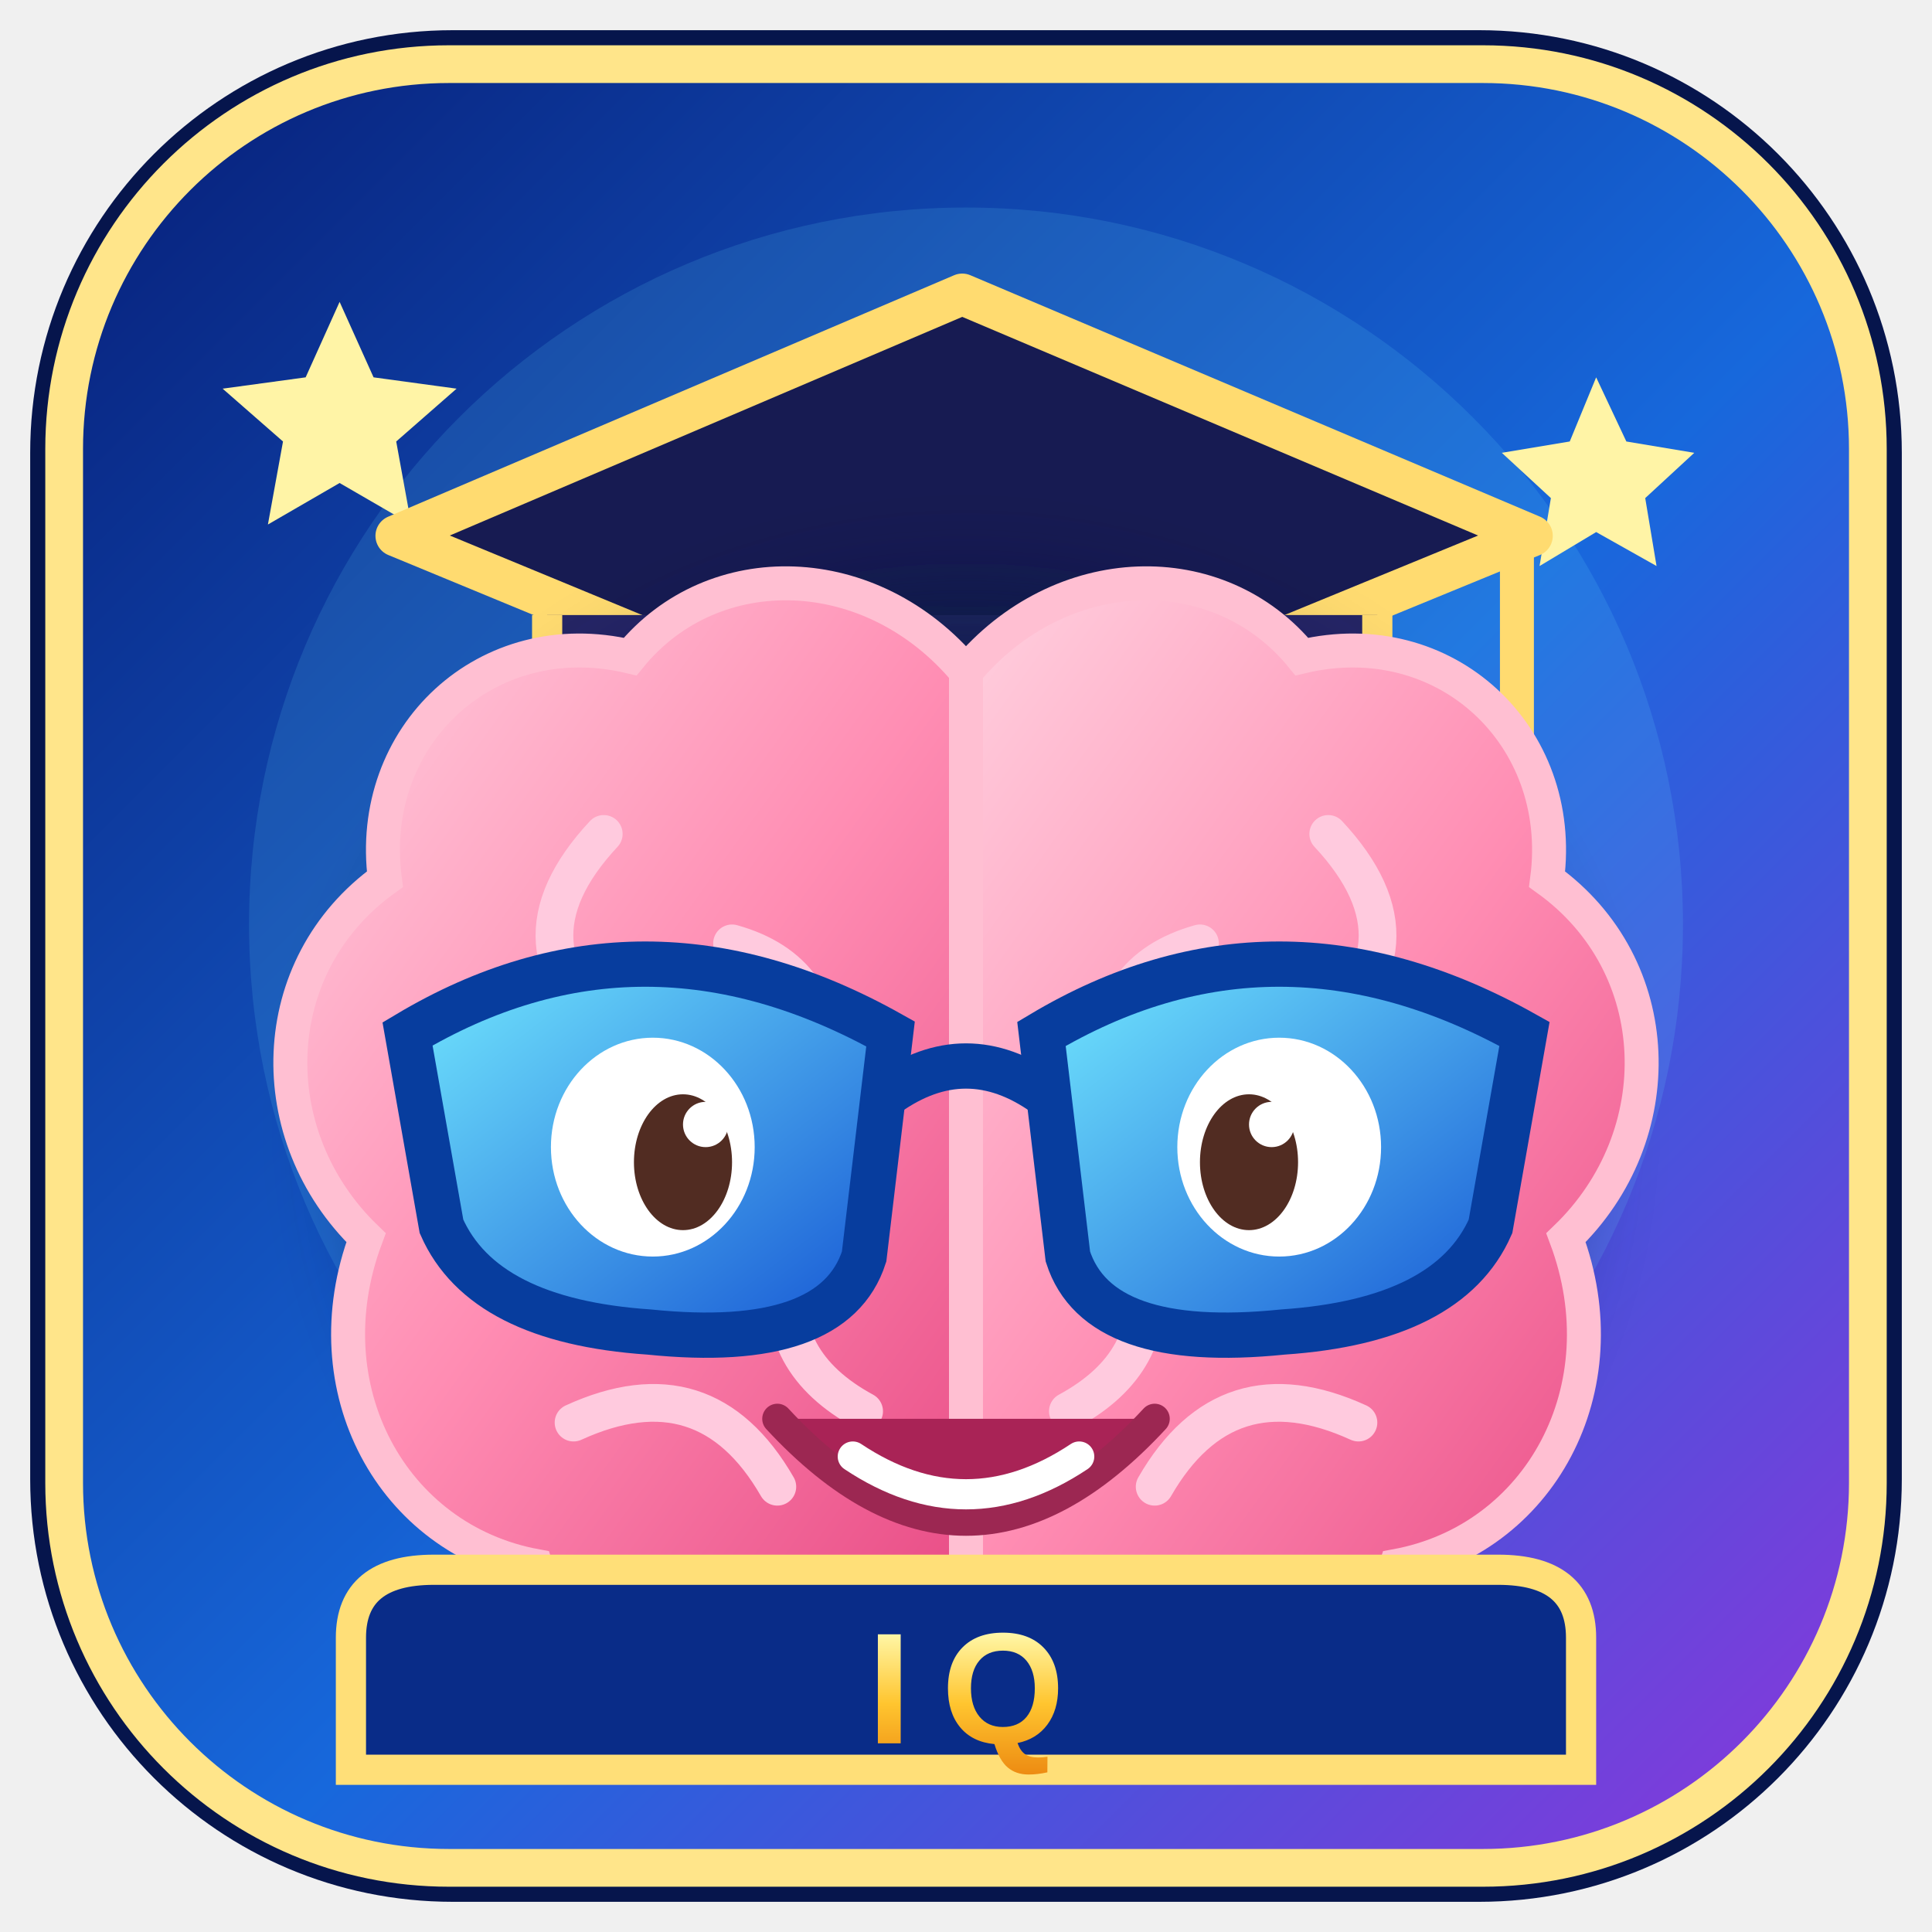
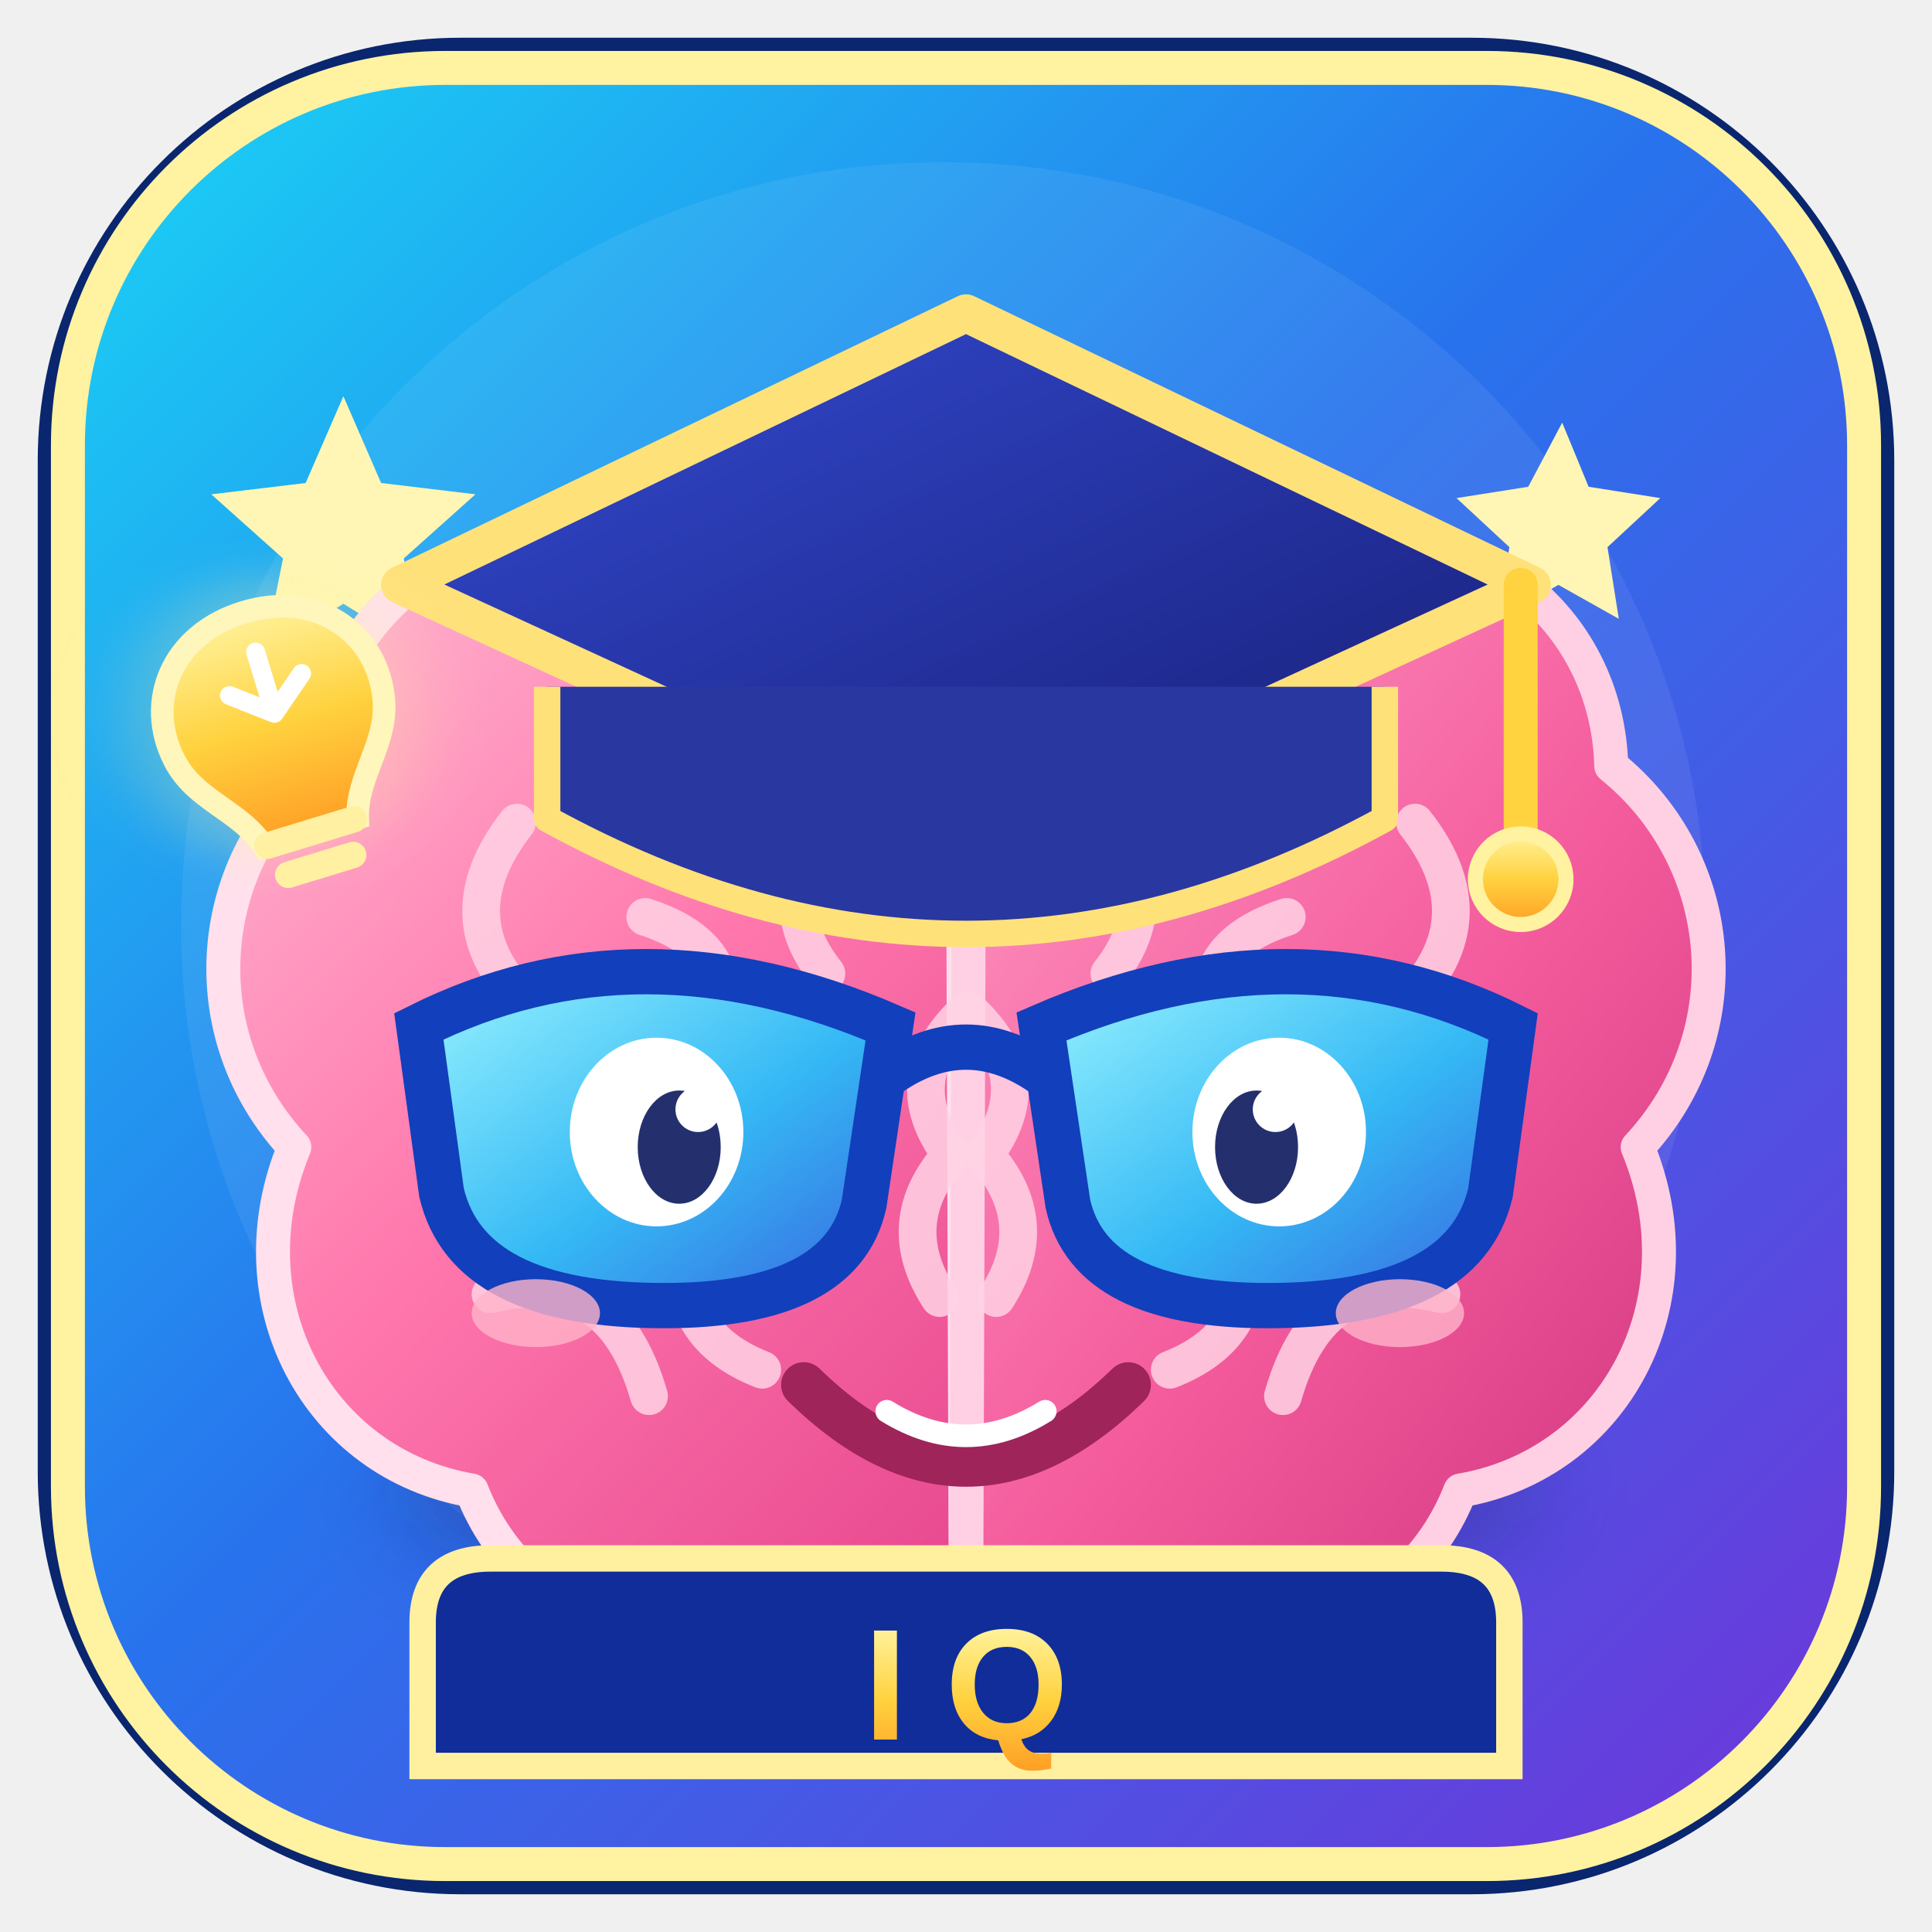
<svg xmlns="http://www.w3.org/2000/svg" width="512" height="512" viewBox="0 0 512 512">
  <defs>
-     <linearGradient id="sky" x2="1" y2="1">
-       <stop stop-color="#071d76" />
-       <stop offset=".55" stop-color="#1768dc" />
-       <stop offset="1" stop-color="#8d35db" />
+     <linearGradient id="bg" x1="0" y1="0" x2="1" y2="1">
+       <stop stop-color="#19d7f5" />
+       <stop offset=".46" stop-color="#2873ed" />
+       <stop offset="1" stop-color="#7134d9" />
    </linearGradient>
-     <linearGradient id="pink" x2=".8" y2="1">
-       <stop stop-color="#ffd1df" />
-       <stop offset=".52" stop-color="#ff8db3" />
-       <stop offset="1" stop-color="#e94e87" />
+     <linearGradient id="brainL" x1=".15" y1="0" x2=".8" y2="1">
+       <stop stop-color="#ffb8d2" />
+       <stop offset=".5" stop-color="#ff78ad" />
+       <stop offset="1" stop-color="#e94b91" />
    </linearGradient>
-     <linearGradient id="gold" x2="0" y2="1">
-       <stop stop-color="#fff7a8" />
-       <stop offset=".5" stop-color="#ffc52f" />
-       <stop offset="1" stop-color="#ed8b12" />
+     <linearGradient id="brainR" x1=".1" y1="0" x2=".9" y2="1">
+       <stop stop-color="#ff9bc5" />
+       <stop offset=".55" stop-color="#f45b9c" />
+       <stop offset="1" stop-color="#cf347e" />
    </linearGradient>
-     <linearGradient id="blue" x2="1" y2="1">
-       <stop stop-color="#73eaff" />
-       <stop offset="1" stop-color="#1453d3" />
+     <linearGradient id="cap" x1="0" y1="0" x2="1" y2="1">
+       <stop stop-color="#344bd2" />
+       <stop offset="1" stop-color="#171d75" />
    </linearGradient>
-     <filter id="shadow">
-       <feGaussianBlur stdDeviation="12" />
+     <linearGradient id="gold" x1="0" y1="0" x2="0" y2="1">
+       <stop stop-color="#fff29b" />
+       <stop offset=".5" stop-color="#ffd23f" />
+       <stop offset="1" stop-color="#ff9f25" />
+     </linearGradient>
+     <linearGradient id="lens" x1="0" y1="0" x2="1" y2="1">
+       <stop stop-color="#9af4ff" />
+       <stop offset=".55" stop-color="#35b9f5" />
+       <stop offset="1" stop-color="#3864df" />
+     </linearGradient>
+     <filter id="shadow" x="-30%" y="-30%" width="160%" height="170%">
+       <feGaussianBlur stdDeviation="13" />
+     </filter>
+     <filter id="glow">
+       <feGaussianBlur stdDeviation="8" />
    </filter>
  </defs>
-   <rect x="8" y="8" width="496" height="496" rx="112" fill="#06154c" />
-   <rect x="17" y="17" width="478" height="478" rx="102" fill="url(#sky)" stroke="#ffe58a" stroke-width="10" />
-   <circle cx="256" cy="245" r="190" fill="#6be7ff" opacity=".13" />
-   <g fill="#fff4a6">
-     <path d="M90 80l9 20 22 3-16 14 4 22-19-11-19 11 4-22-16-14 22-3z" />
-     <path d="M423 100l8 17 18 3-13 12 3 18-16-9-15 9 3-18-13-12 18-3z" />
+   <rect x="10" y="10" width="492" height="492" rx="112" fill="#09266f" />
+   <rect x="18" y="18" width="476" height="476" rx="100" fill="url(#bg)" stroke="#fff2a0" stroke-width="9" />
+   <circle cx="250" cy="245" r="202" fill="#fff" opacity=".07" />
+   <g fill="#fff6b5">
+     <path d="M91 105l10 23 25 3-19 17 5 25-21-13-21 13 5-25-19-17 25-3z" />
+     <path d="M414 112l7 17 19 3-14 13 3 19-16-9-16 9 3-19-14-13 19-3z" />
  </g>
-   <path d="M105 142L255 78l151 64-151 62z" fill="#171b52" stroke="#ffdb70" stroke-width="11" stroke-linejoin="round" />
-   <path d="M145 163v38q110 65 220 0v-38" fill="#252565" stroke="#ffdb70" stroke-width="8" />
-   <path d="M402 143v76" stroke="#ffdb70" stroke-width="9" stroke-linecap="round" />
-   <circle cx="402" cy="229" r="12" fill="url(#gold)" />
-   <ellipse cx="256" cy="300" rx="160" ry="145" fill="#06123e" opacity=".45" filter="url(#shadow)" />
-   <path d="M256 178c-25-30-67-31-89-4-38-9-70 21-65 59-32 23-33 68-5 95-15 40 7 80 45 87 11 35 50 51 83 31 13 15 24 22 31 22z" fill="url(#pink)" stroke="#ffbfd2" stroke-width="9" />
-   <path d="M256 178c25-30 67-31 89-4 38-9 70 21 65 59 32 23 33 68 5 95 15 40-7 80-45 87-11 35-50 51-83 31-13 15-24 22-31 22z" fill="url(#pink)" stroke="#ffbfd2" stroke-width="9" />
-   <g fill="none" stroke="#ffcade" stroke-width="10" stroke-linecap="round">
-     <path d="M160 221q-28 30 4 55m-42 31q38-3 43 36m-13 34q35-16 54 17m-12-144q25 7 24 34m-9 53q-4 24 20 37" />
-     <path d="M352 221q28 30-4 55m42 31q-38-3-43 36m13 34q-35-16-54 17m12-144q-25 7-24 34m9 53q4 24-20 37" />
+   <g transform="translate(0 4)">
+     <ellipse cx="256" cy="390" rx="151" ry="26" fill="#08194f" opacity=".35" filter="url(#shadow)" />
+     <path d="M255 151c-24-32-68-37-94-10-39-10-75 18-76 58-31 25-35 71-7 101-17 41 6 84 47 91 14 36 57 50 91 27 14 14 28 22 40 22z" fill="url(#brainL)" stroke="#ffe0ec" stroke-width="9" stroke-linejoin="round" />
+     <path d="M257 151c24-32 68-37 94-10 39-10 75 18 76 58 31 25 35 71 7 101 17 41-6 84-47 91-14 36-57 50-91 27-14 14-28 22-40 22z" fill="url(#brainR)" stroke="#ffd0e3" stroke-width="9" stroke-linejoin="round" />
+     <g fill="none" stroke="#ffd2e4" stroke-width="10" stroke-linecap="round" opacity=".85">
+       <path d="M137 214q-22 28 7 52-17 24 4 44m-18 29q32-8 42 27m-1-127q28 9 17 35m-6 53q-3 23 20 32" />
+       <path d="M375 214q22 28-7 52 17 24-4 44m18 29q-32-8-42 27m1-127q-28 9-17 35m6 53q3 23-20 32" />
+       <path d="M224 169q-20 22-3 43-18 22-2 42m37 10q-19 18-4 38-16 18-3 38" />
+       <path d="M289 169q20 22 3 43 18 22 2 42m-37 10q19 18 4 38 16 18 3 38" />
+     </g>
+     <path d="M111 268q58-29 125 0l-7 47q-6 27-53 27-52 0-59-30z" fill="url(#lens)" stroke="#123fbb" stroke-width="12" />
+     <path d="M276 268q67-29 125 0l-6 44q-7 30-59 30-47 0-53-27z" fill="url(#lens)" stroke="#123fbb" stroke-width="12" />
+     <path d="M235 281q21-15 42 0" fill="none" stroke="#123fbb" stroke-width="12" stroke-linecap="round" />
+     <g fill="#fff">
+       <ellipse cx="174" cy="296" rx="23" ry="25" />
+       <ellipse cx="339" cy="296" rx="23" ry="25" />
+     </g>
+     <g fill="#24306d">
+       <ellipse cx="180" cy="300" rx="11" ry="15" />
+       <ellipse cx="333" cy="300" rx="11" ry="15" />
+     </g>
+     <g fill="#fff">
+       <circle cx="185" cy="290" r="6" />
+       <circle cx="338" cy="290" r="6" />
+     </g>
+     <ellipse cx="142" cy="344" rx="17" ry="9" fill="#ffb4c9" opacity=".8" />
+     <ellipse cx="371" cy="344" rx="17" ry="9" fill="#ffb4c9" opacity=".8" />
+     <path d="M213 363q43 42 86 0" fill="none" stroke="#9e245a" stroke-width="12" stroke-linecap="round" />
+     <path d="M235 370q21 13 42 0" fill="none" stroke="#fff" stroke-width="6" stroke-linecap="round" />
+     <path d="M106 151l150-72 150 72-150 69z" fill="url(#cap)" stroke="#ffe17a" stroke-width="10" stroke-linejoin="round" />
+     <path d="M145 178v35q111 61 222 0v-35" fill="#2937a1" stroke="#ffe17a" stroke-width="7" stroke-linejoin="round" />
+     <path d="M403 151v69" stroke="#ffd23f" stroke-width="9" stroke-linecap="round" />
+     <circle cx="403" cy="229" r="12" fill="url(#gold)" stroke="#fff2a0" stroke-width="4" />
  </g>
-   <path d="M108 274q62-37 128 0l-7 59q-8 25-57 20-44-3-55-28z" fill="url(#blue)" stroke="#073d9e" stroke-width="12" />
-   <path d="M276 274q62-37 128 0l-9 51q-11 25-55 28-49 5-57-20z" fill="url(#blue)" stroke="#073d9e" stroke-width="12" />
-   <path d="M235 290q21-15 42 0" fill="none" stroke="#073d9e" stroke-width="12" stroke-linecap="round" />
-   <g fill="#fff">
-     <ellipse cx="173" cy="304" rx="27" ry="29" />
-     <ellipse cx="339" cy="304" rx="27" ry="29" />
+   <g transform="translate(73 190) rotate(-17)">
+     <circle cx="0" cy="0" r="38" fill="#fff3a0" opacity=".28" filter="url(#glow)" />
+     <path d="M0-29c-20 0-32 15-29 32 2 12 13 18 16 29h26c3-11 14-17 16-29C32-14 20-29 0-29z" fill="url(#gold)" stroke="#fff6bb" stroke-width="6" />
+     <path d="M-12 32h24m-21 9h18" stroke="#fff0a2" stroke-width="7" stroke-linecap="round" />
+     <path d="M0-18v17m-10-8 10 8 10-8" fill="none" stroke="#fff" stroke-width="5" stroke-linecap="round" stroke-linejoin="round" />
  </g>
-   <g fill="#512c22">
-     <ellipse cx="181" cy="308" rx="13" ry="18" />
-     <ellipse cx="331" cy="308" rx="13" ry="18" />
-   </g>
-   <g fill="#fff">
-     <circle cx="187" cy="298" r="6" />
-     <circle cx="337" cy="298" r="6" />
-   </g>
-   <path d="M206 376q50 54 100 0" fill="#a92356" stroke="#9c2752" stroke-width="8" stroke-linecap="round" />
-   <path d="M226 386q30 20 60 0" fill="none" stroke="#fff" stroke-width="8" stroke-linecap="round" />
-   <path d="M93 434q0-18 22-18h282q22 0 22 18v35H93z" fill="#092c88" stroke="#ffdf78" stroke-width="8" />
-   <text x="256" y="462" text-anchor="middle" font-family="Arial,sans-serif" font-size="42" font-weight="900" letter-spacing="8" fill="url(#gold)">IQ</text>
+   <path d="M112 430q0-17 18-17h252q18 0 18 17v38H112z" fill="#102d9a" stroke="#fff0a0" stroke-width="7" />
+   <text x="256" y="461" text-anchor="middle" font-family="Arial,sans-serif" font-size="42" font-weight="900" letter-spacing="10" fill="url(#gold)">IQ</text>
</svg>
